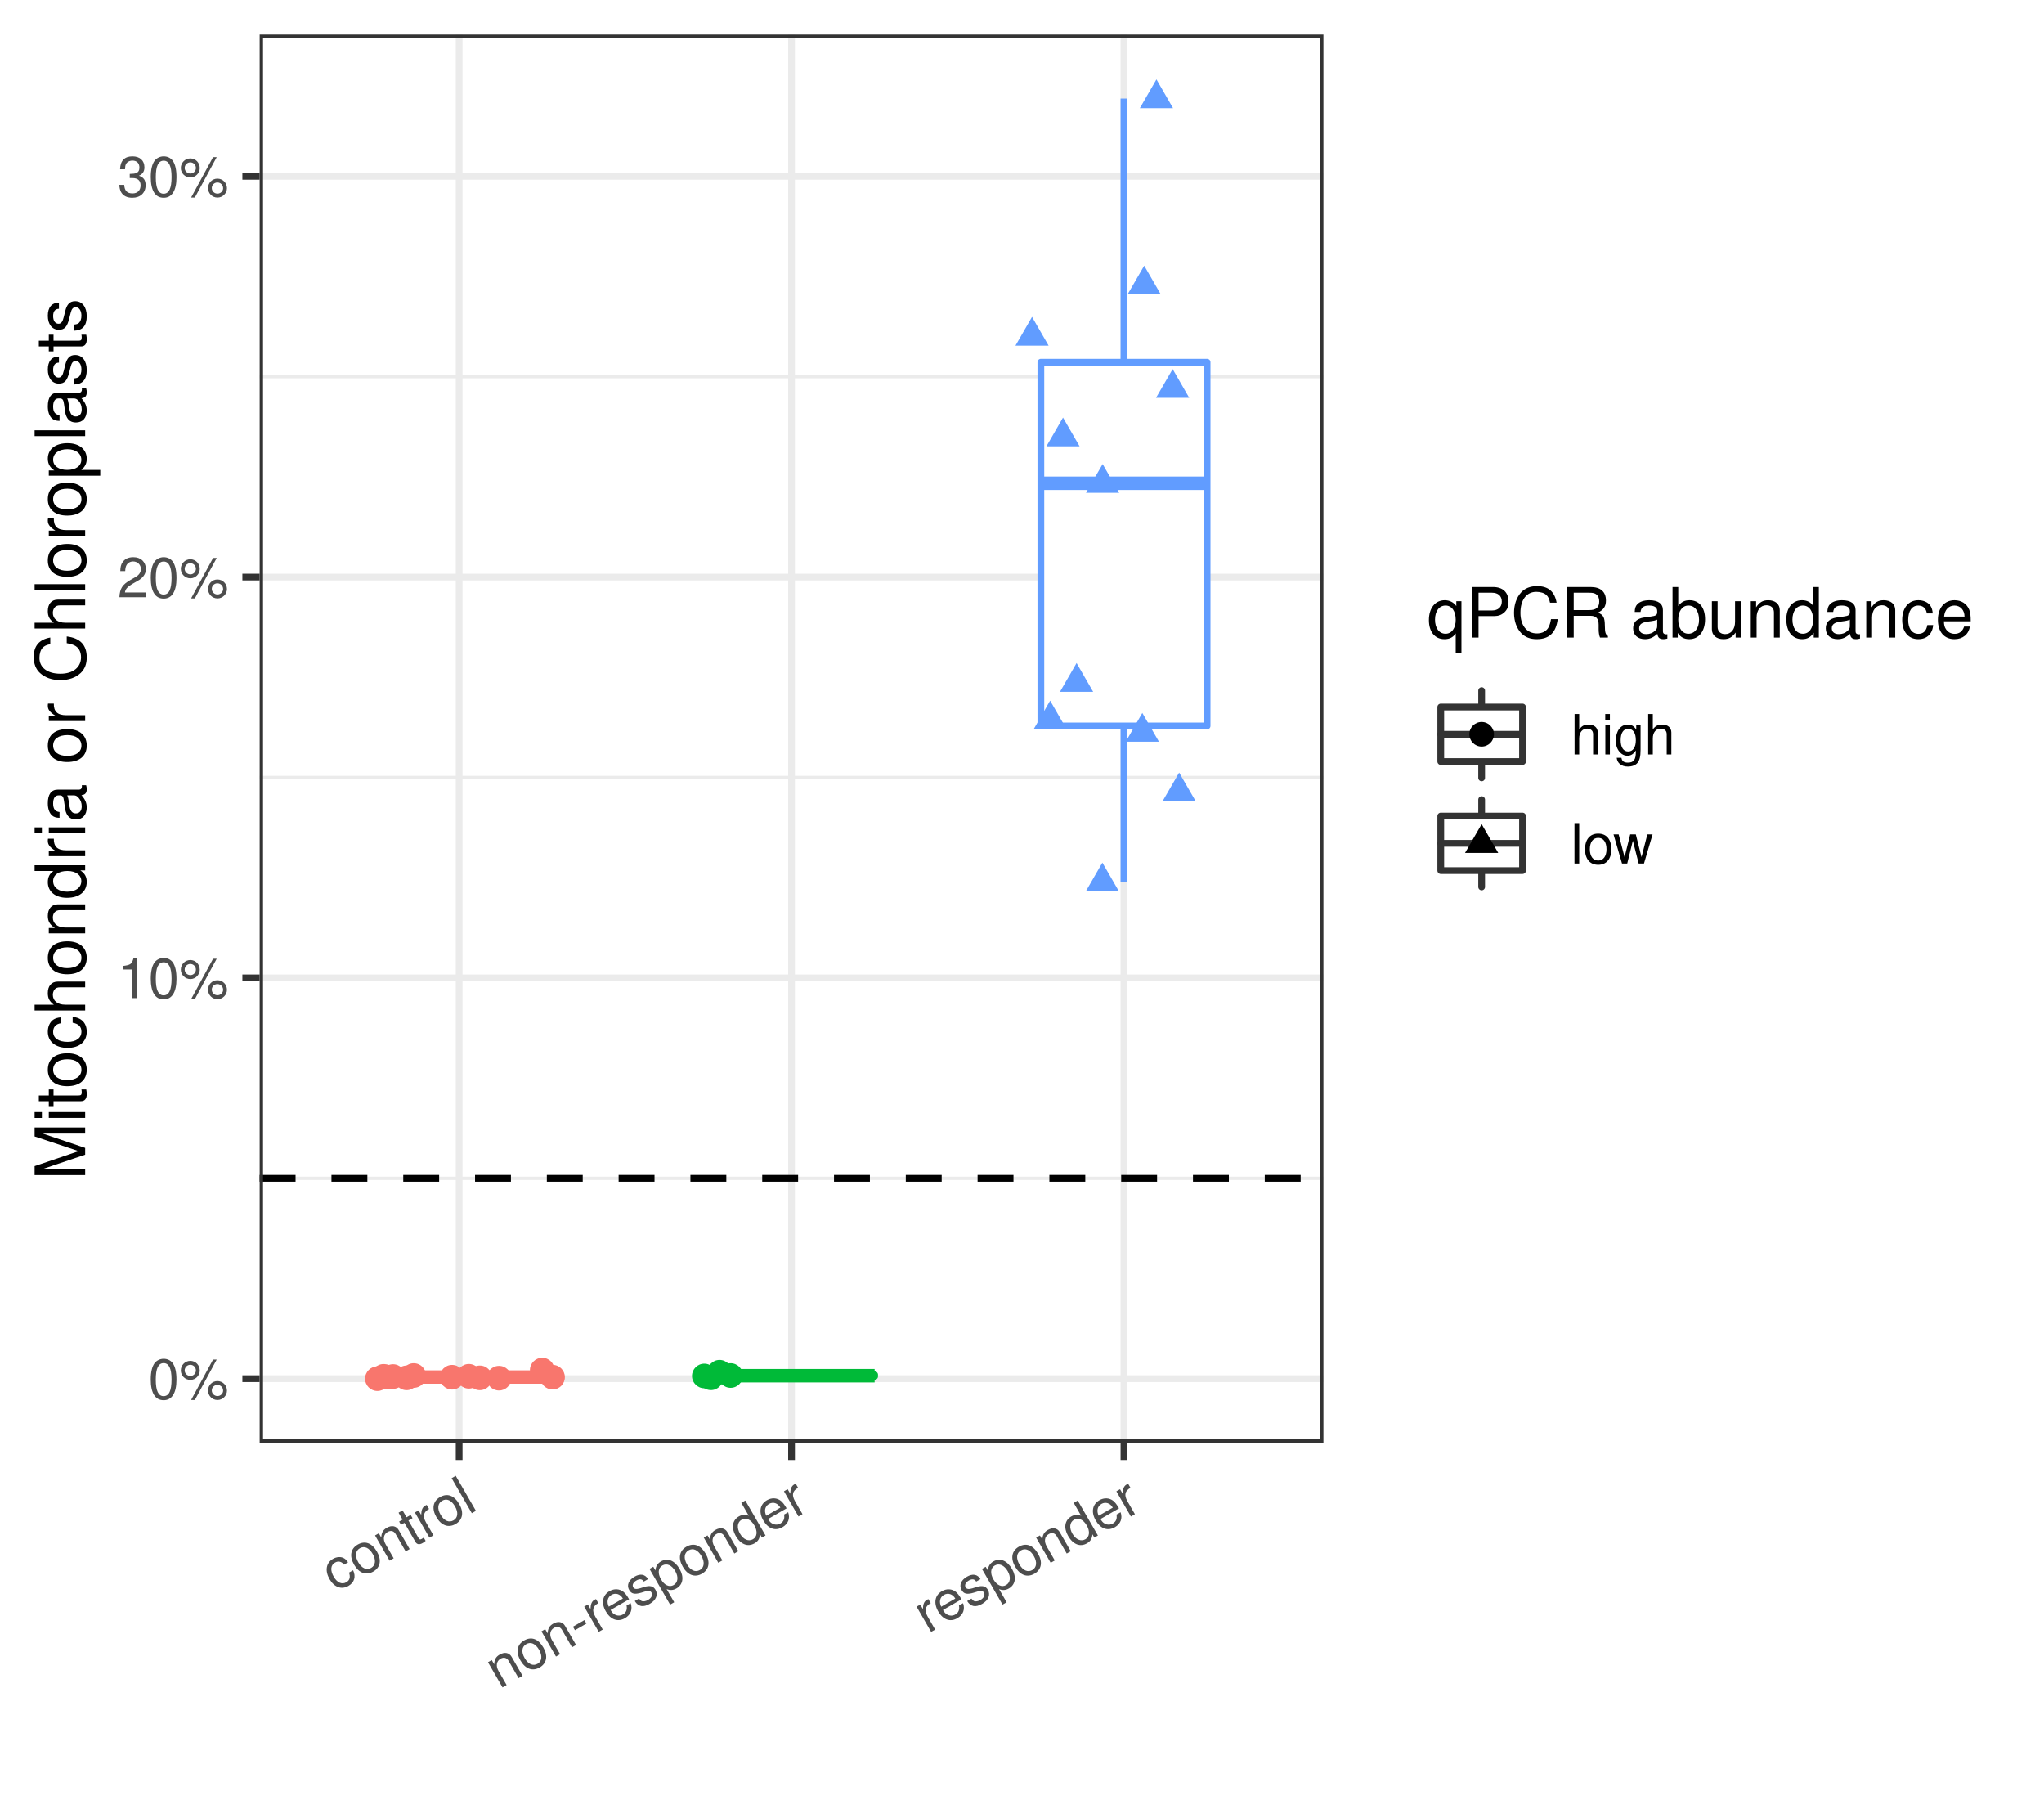
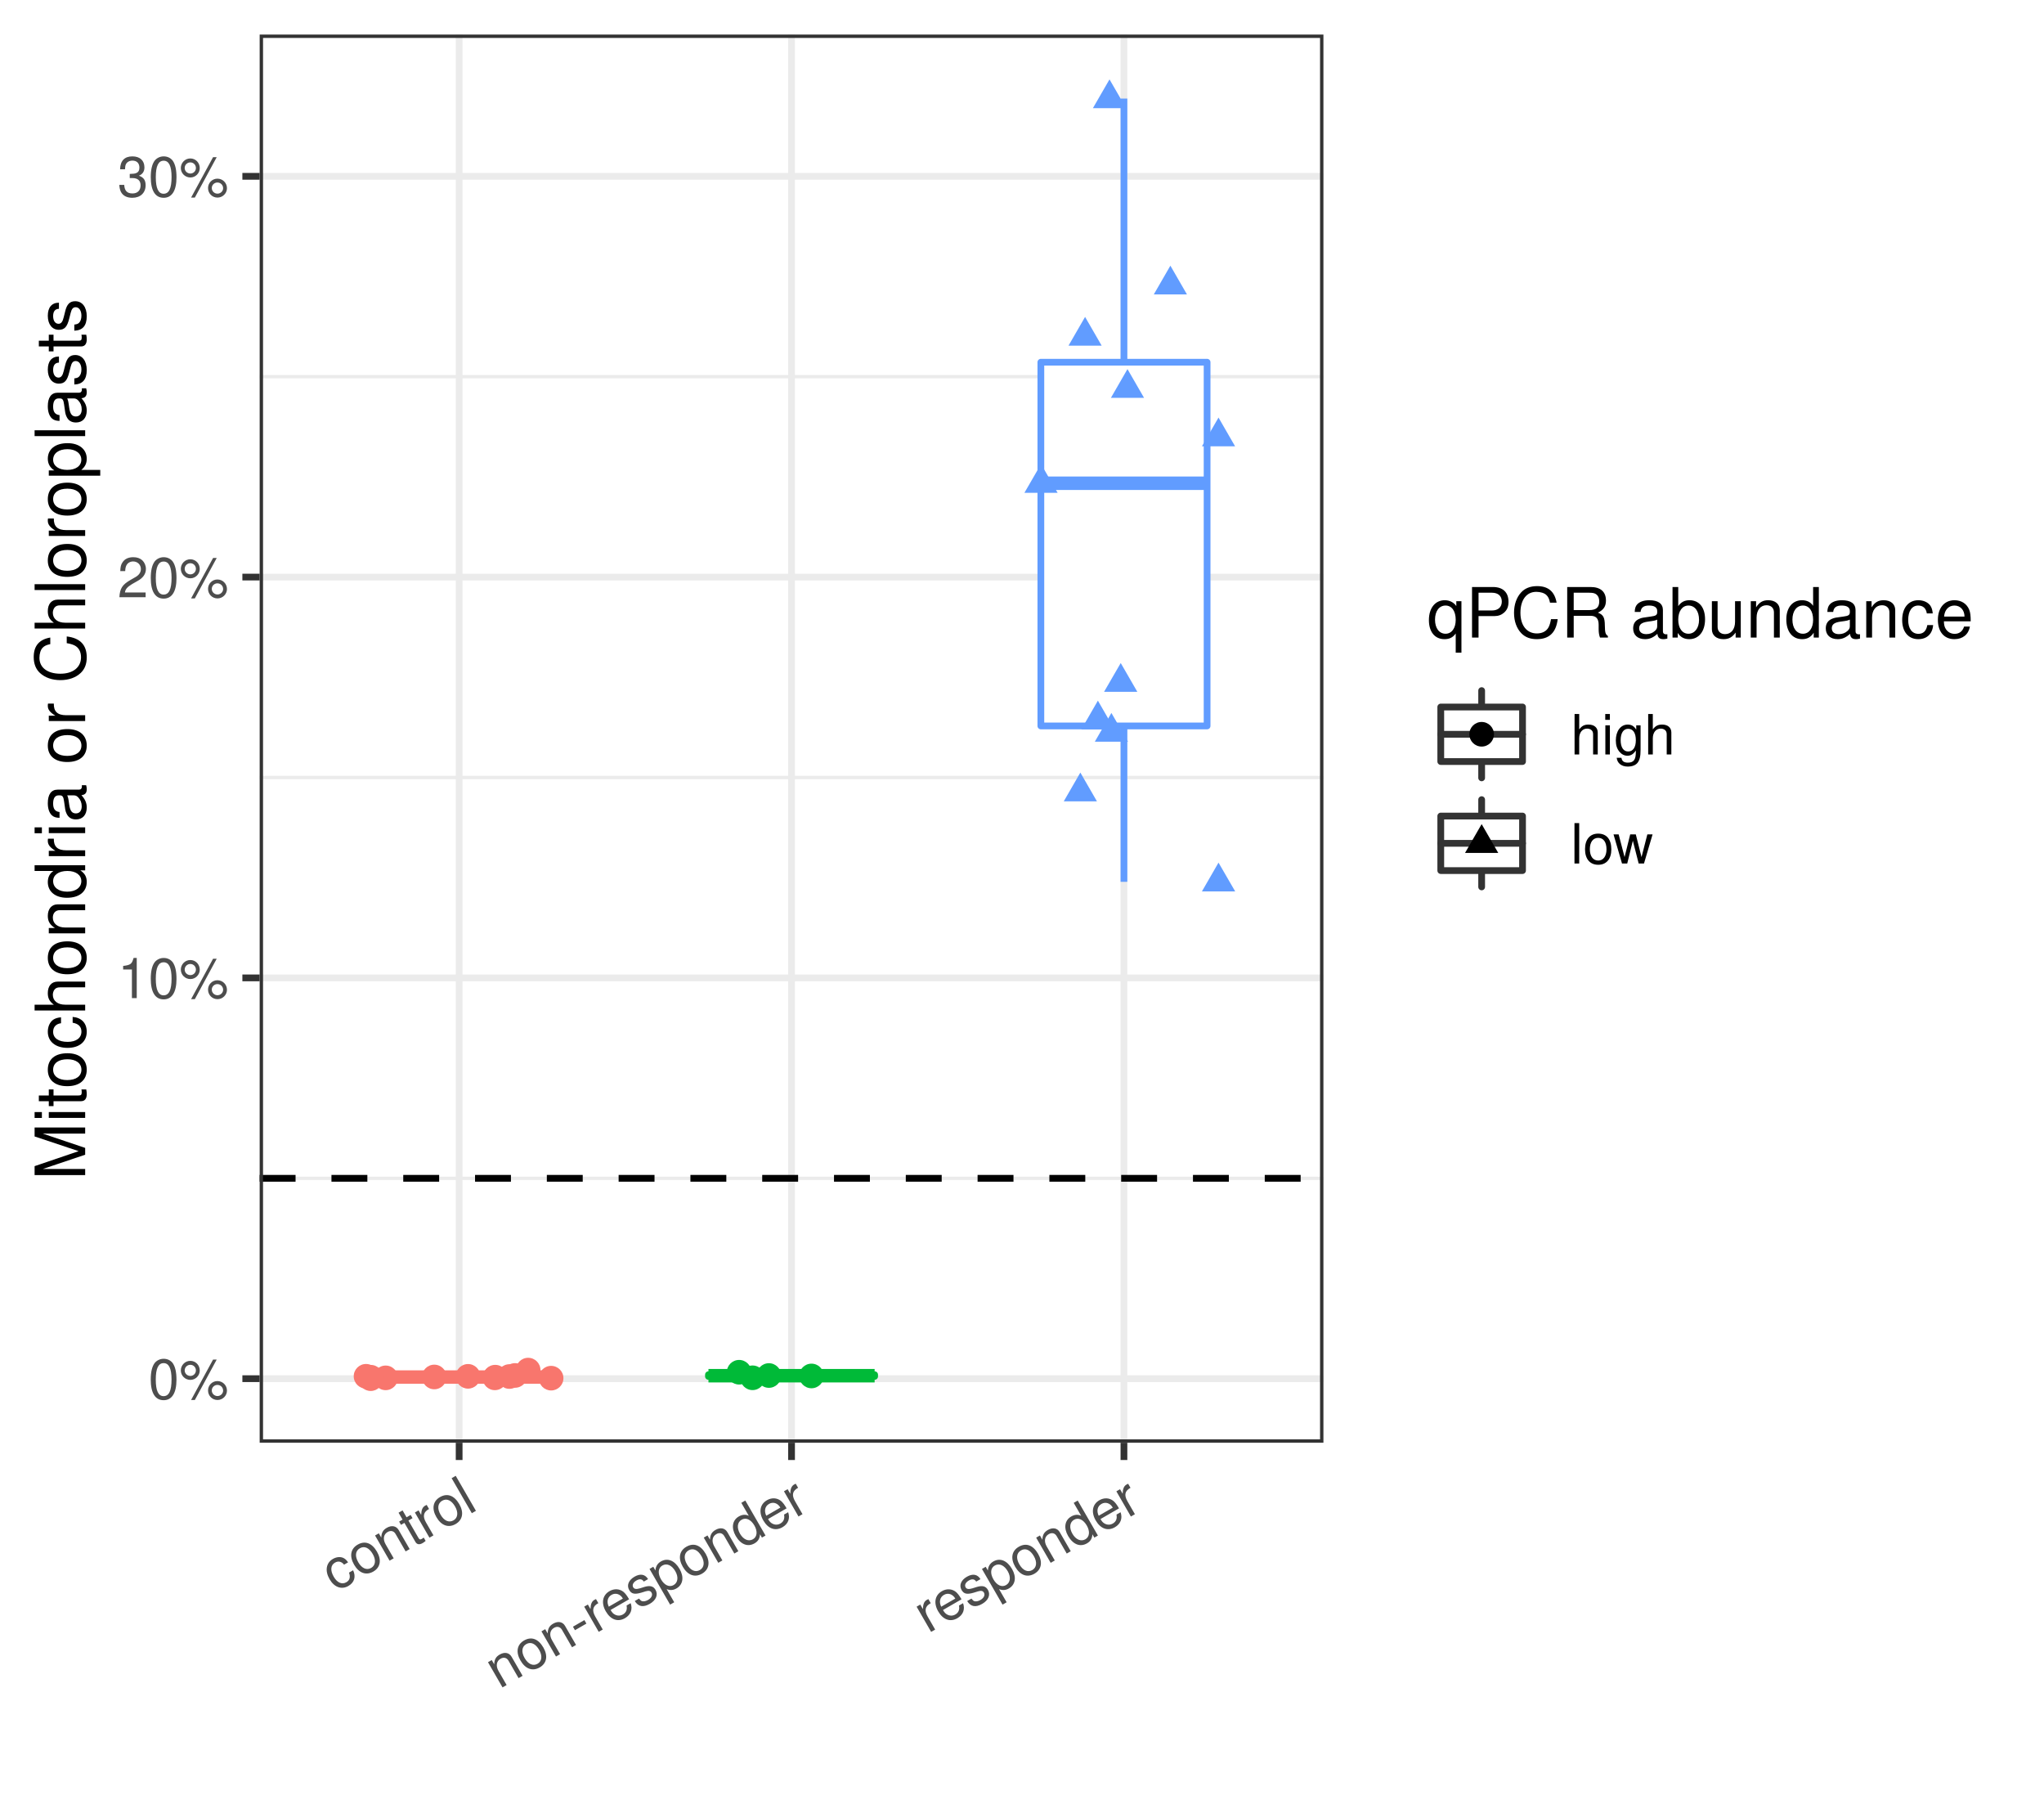
<svg xmlns="http://www.w3.org/2000/svg" viewBox="0 0 324.00 288.00">
  <defs>
    <style type="text/css">
    line, polyline, polygon, path, rect, circle {
      fill: none;
      stroke: #000000;
      stroke-linecap: round;
      stroke-linejoin: round;
      stroke-miterlimit: 10.00;
    }
  </style>
  </defs>
  <rect width="100%" height="100%" style="stroke: none; fill: #FFFFFF;" />
  <rect x="0.00" y="0.00" width="324.00" height="288.00" style="stroke-width: 1.07; stroke: #FFFFFF; fill: #FFFFFF;" />
  <defs>
    <clipPath id="cpNDEuMTZ8MjA5Ljc4fDIyOC42M3w1LjQ4">
      <rect x="41.16" y="5.48" width="168.62" height="223.15" />
    </clipPath>
  </defs>
  <rect x="41.16" y="5.48" width="168.62" height="223.15" style="stroke-width: 1.07; stroke: none; fill: #FFFFFF;" clip-path="url(#cpNDEuMTZ8MjA5Ljc4fDIyOC42M3w1LjQ4)" />
  <polyline points="41.16,186.73 209.78,186.73 " style="stroke-width: 0.53; stroke: #EBEBEB; stroke-linecap: butt;" clip-path="url(#cpNDEuMTZ8MjA5Ljc4fDIyOC42M3w1LjQ4)" />
  <polyline points="41.16,123.21 209.78,123.21 " style="stroke-width: 0.53; stroke: #EBEBEB; stroke-linecap: butt;" clip-path="url(#cpNDEuMTZ8MjA5Ljc4fDIyOC42M3w1LjQ4)" />
  <polyline points="41.16,59.69 209.78,59.69 " style="stroke-width: 0.53; stroke: #EBEBEB; stroke-linecap: butt;" clip-path="url(#cpNDEuMTZ8MjA5Ljc4fDIyOC42M3w1LjQ4)" />
  <polyline points="41.16,218.48 209.78,218.48 " style="stroke-width: 1.07; stroke: #EBEBEB; stroke-linecap: butt;" clip-path="url(#cpNDEuMTZ8MjA5Ljc4fDIyOC42M3w1LjQ4)" />
  <polyline points="41.16,154.97 209.78,154.97 " style="stroke-width: 1.07; stroke: #EBEBEB; stroke-linecap: butt;" clip-path="url(#cpNDEuMTZ8MjA5Ljc4fDIyOC42M3w1LjQ4)" />
  <polyline points="41.16,91.45 209.78,91.45 " style="stroke-width: 1.07; stroke: #EBEBEB; stroke-linecap: butt;" clip-path="url(#cpNDEuMTZ8MjA5Ljc4fDIyOC42M3w1LjQ4)" />
  <polyline points="41.16,27.94 209.78,27.94 " style="stroke-width: 1.07; stroke: #EBEBEB; stroke-linecap: butt;" clip-path="url(#cpNDEuMTZ8MjA5Ljc4fDIyOC42M3w1LjQ4)" />
  <polyline points="72.78,228.63 72.78,5.48 " style="stroke-width: 1.07; stroke: #EBEBEB; stroke-linecap: butt;" clip-path="url(#cpNDEuMTZ8MjA5Ljc4fDIyOC42M3w1LjQ4)" />
  <polyline points="125.47,228.63 125.47,5.48 " style="stroke-width: 1.07; stroke: #EBEBEB; stroke-linecap: butt;" clip-path="url(#cpNDEuMTZ8MjA5Ljc4fDIyOC42M3w1LjQ4)" />
  <polyline points="178.16,228.63 178.16,5.48 " style="stroke-width: 1.07; stroke: #EBEBEB; stroke-linecap: butt;" clip-path="url(#cpNDEuMTZ8MjA5Ljc4fDIyOC42M3w1LjQ4)" />
  <circle cx="72.78" cy="217.12" r="1.95" style="stroke-width: 0.71; stroke: none;" clip-path="url(#cpNDEuMTZ8MjA5Ljc4fDIyOC42M3w1LjQ4)" />
-   <line x1="72.78" y1="218.11" x2="72.78" y2="217.98" style="stroke-width: 1.07; stroke: #F8766D; stroke-linecap: butt;" clip-path="url(#cpNDEuMTZ8MjA5Ljc4fDIyOC42M3w1LjQ4)" />
+   <line x1="72.78" y1="218.11" x2="72.78" y2="217.97" style="stroke-width: 1.07; stroke: #F8766D; stroke-linecap: butt;" clip-path="url(#cpNDEuMTZ8MjA5Ljc4fDIyOC42M3w1LjQ4)" />
  <line x1="72.78" y1="218.35" x2="72.78" y2="218.48" style="stroke-width: 1.07; stroke: #F8766D; stroke-linecap: butt;" clip-path="url(#cpNDEuMTZ8MjA5Ljc4fDIyOC42M3w1LjQ4)" />
  <polygon points="59.60,218.11 59.60,218.35 85.95,218.35 85.95,218.11 59.60,218.11 " style="stroke-width: 1.07; stroke: #F8766D; fill: #FFFFFF;" clip-path="url(#cpNDEuMTZ8MjA5Ljc4fDIyOC42M3w1LjQ4)" />
  <line x1="59.60" y1="218.22" x2="85.95" y2="218.22" style="stroke-width: 2.13; stroke: #F8766D; stroke-linecap: butt;" clip-path="url(#cpNDEuMTZ8MjA5Ljc4fDIyOC42M3w1LjQ4)" />
  <line x1="125.47" y1="217.85" x2="125.47" y2="217.46" style="stroke-width: 1.07; stroke: #00BA38; stroke-linecap: butt;" clip-path="url(#cpNDEuMTZ8MjA5Ljc4fDIyOC42M3w1LjQ4)" />
  <line x1="125.47" y1="218.12" x2="125.47" y2="218.34" style="stroke-width: 1.07; stroke: #00BA38; stroke-linecap: butt;" clip-path="url(#cpNDEuMTZ8MjA5Ljc4fDIyOC42M3w1LjQ4)" />
  <polygon points="112.30,217.85 112.30,218.12 138.64,218.12 138.64,217.85 112.30,217.85 " style="stroke-width: 1.07; stroke: #00BA38; fill: #FFFFFF;" clip-path="url(#cpNDEuMTZ8MjA5Ljc4fDIyOC42M3w1LjQ4)" />
  <line x1="112.30" y1="218.01" x2="138.64" y2="218.01" style="stroke-width: 2.13; stroke: #00BA38; stroke-linecap: butt;" clip-path="url(#cpNDEuMTZ8MjA5Ljc4fDIyOC42M3w1LjQ4)" />
  <line x1="178.16" y1="57.40" x2="178.16" y2="15.62" style="stroke-width: 1.07; stroke: #619CFF; stroke-linecap: butt;" clip-path="url(#cpNDEuMTZ8MjA5Ljc4fDIyOC42M3w1LjQ4)" />
  <line x1="178.16" y1="115.04" x2="178.16" y2="139.74" style="stroke-width: 1.07; stroke: #619CFF; stroke-linecap: butt;" clip-path="url(#cpNDEuMTZ8MjA5Ljc4fDIyOC42M3w1LjQ4)" />
  <polygon points="164.99,57.40 164.99,115.04 191.34,115.04 191.34,57.40 164.99,57.40 " style="stroke-width: 1.07; stroke: #619CFF; fill: #FFFFFF;" clip-path="url(#cpNDEuMTZ8MjA5Ljc4fDIyOC42M3w1LjQ4)" />
  <line x1="164.99" y1="76.58" x2="191.34" y2="76.58" style="stroke-width: 2.13; stroke: #619CFF; stroke-linecap: butt;" clip-path="url(#cpNDEuMTZ8MjA5Ljc4fDIyOC42M3w1LjQ4)" />
-   <polygon points="181.07,112.98 183.71,117.54 178.44,117.54 " style="stroke-width: 0.71; stroke: none; fill: #619CFF;" clip-path="url(#cpNDEuMTZ8MjA5Ljc4fDIyOC42M3w1LjQ4)" />
-   <polygon points="168.50,66.17 171.13,70.73 165.87,70.73 " style="stroke-width: 0.71; stroke: none; fill: #619CFF;" clip-path="url(#cpNDEuMTZ8MjA5Ljc4fDIyOC42M3w1LjQ4)" />
-   <polygon points="181.37,42.10 184.00,46.66 178.73,46.66 " style="stroke-width: 0.71; stroke: none; fill: #619CFF;" clip-path="url(#cpNDEuMTZ8MjA5Ljc4fDIyOC42M3w1LjQ4)" />
-   <circle cx="111.64" cy="218.05" r="1.95" style="stroke-width: 0.71; stroke: none; fill: #00BA38;" clip-path="url(#cpNDEuMTZ8MjA5Ljc4fDIyOC42M3w1LjQ4)" />
-   <circle cx="114.06" cy="217.46" r="1.95" style="stroke-width: 0.71; stroke: none; fill: #00BA38;" clip-path="url(#cpNDEuMTZ8MjA5Ljc4fDIyOC42M3w1LjQ4)" />
-   <polygon points="174.74,136.70 177.37,141.26 172.11,141.26 " style="stroke-width: 0.71; stroke: none; fill: #619CFF;" clip-path="url(#cpNDEuMTZ8MjA5Ljc4fDIyOC42M3w1LjQ4)" />
-   <polygon points="163.59,50.22 166.22,54.78 160.96,54.78 " style="stroke-width: 0.71; stroke: none; fill: #619CFF;" clip-path="url(#cpNDEuMTZ8MjA5Ljc4fDIyOC42M3w1LjQ4)" />
-   <polygon points="185.88,58.49 188.51,63.05 183.24,63.05 " style="stroke-width: 0.71; stroke: none; fill: #619CFF;" clip-path="url(#cpNDEuMTZ8MjA5Ljc4fDIyOC42M3w1LjQ4)" />
-   <circle cx="60.80" cy="218.11" r="1.95" style="stroke-width: 0.71; stroke: none; fill: #F8766D;" clip-path="url(#cpNDEuMTZ8MjA5Ljc4fDIyOC42M3w1LjQ4)" />
-   <circle cx="87.59" cy="218.24" r="1.95" style="stroke-width: 0.71; stroke: none; fill: #F8766D;" clip-path="url(#cpNDEuMTZ8MjA5Ljc4fDIyOC42M3w1LjQ4)" />
-   <circle cx="64.45" cy="218.35" r="1.95" style="stroke-width: 0.71; stroke: none; fill: #F8766D;" clip-path="url(#cpNDEuMTZ8MjA5Ljc4fDIyOC42M3w1LjQ4)" />
-   <circle cx="62.30" cy="218.14" r="1.95" style="stroke-width: 0.71; stroke: none; fill: #F8766D;" clip-path="url(#cpNDEuMTZ8MjA5Ljc4fDIyOC42M3w1LjQ4)" />
-   <circle cx="61.28" cy="218.21" r="1.95" style="stroke-width: 0.71; stroke: none; fill: #F8766D;" clip-path="url(#cpNDEuMTZ8MjA5Ljc4fDIyOC42M3w1LjQ4)" />
-   <circle cx="76.06" cy="218.35" r="1.95" style="stroke-width: 0.71; stroke: none; fill: #F8766D;" clip-path="url(#cpNDEuMTZ8MjA5Ljc4fDIyOC42M3w1LjQ4)" />
-   <polygon points="166.46,111.03 169.09,115.59 163.83,115.59 " style="stroke-width: 0.71; stroke: none; fill: #619CFF;" clip-path="url(#cpNDEuMTZ8MjA5Ljc4fDIyOC42M3w1LjQ4)" />
-   <polygon points="174.78,73.54 177.41,78.10 172.14,78.10 " style="stroke-width: 0.71; stroke: none; fill: #619CFF;" clip-path="url(#cpNDEuMTZ8MjA5Ljc4fDIyOC42M3w1LjQ4)" />
-   <polygon points="183.31,12.58 185.94,17.14 180.68,17.14 " style="stroke-width: 0.71; stroke: none; fill: #619CFF;" clip-path="url(#cpNDEuMTZ8MjA5Ljc4fDIyOC42M3w1LjQ4)" />
-   <polygon points="170.65,105.07 173.28,109.63 168.02,109.63 " style="stroke-width: 0.71; stroke: none; fill: #619CFF;" clip-path="url(#cpNDEuMTZ8MjA5Ljc4fDIyOC42M3w1LjQ4)" />
-   <circle cx="115.81" cy="217.98" r="1.95" style="stroke-width: 0.71; stroke: none; fill: #00BA38;" clip-path="url(#cpNDEuMTZ8MjA5Ljc4fDIyOC42M3w1LjQ4)" />
-   <circle cx="112.69" cy="218.34" r="1.95" style="stroke-width: 0.71; stroke: none; fill: #00BA38;" clip-path="url(#cpNDEuMTZ8MjA5Ljc4fDIyOC42M3w1LjQ4)" />
-   <polygon points="186.91,122.43 189.54,126.99 184.27,126.99 " style="stroke-width: 0.71; stroke: none; fill: #619CFF;" clip-path="url(#cpNDEuMTZ8MjA5Ljc4fDIyOC42M3w1LjQ4)" />
-   <circle cx="65.58" cy="217.98" r="1.95" style="stroke-width: 0.71; stroke: none; fill: #F8766D;" clip-path="url(#cpNDEuMTZ8MjA5Ljc4fDIyOC42M3w1LjQ4)" />
-   <circle cx="85.95" cy="217.12" r="1.95" style="stroke-width: 0.71; stroke: none; fill: #F8766D;" clip-path="url(#cpNDEuMTZ8MjA5Ljc4fDIyOC42M3w1LjQ4)" />
-   <circle cx="74.32" cy="218.10" r="1.95" style="stroke-width: 0.71; stroke: none; fill: #F8766D;" clip-path="url(#cpNDEuMTZ8MjA5Ljc4fDIyOC42M3w1LjQ4)" />
-   <circle cx="71.66" cy="218.25" r="1.95" style="stroke-width: 0.71; stroke: none; fill: #F8766D;" clip-path="url(#cpNDEuMTZ8MjA5Ljc4fDIyOC42M3w1LjQ4)" />
-   <circle cx="59.82" cy="218.48" r="1.95" style="stroke-width: 0.71; stroke: none; fill: #F8766D;" clip-path="url(#cpNDEuMTZ8MjA5Ljc4fDIyOC42M3w1LjQ4)" />
-   <circle cx="79.10" cy="218.40" r="1.95" style="stroke-width: 0.71; stroke: none; fill: #F8766D;" clip-path="url(#cpNDEuMTZ8MjA5Ljc4fDIyOC42M3w1LjQ4)" />
+   <polygon points="176.17,112.98 178.81,117.54 173.54,117.54 " style="stroke-width: 0.71; stroke: none; fill: #619CFF;" clip-path="url(#cpNDEuMTZ8MjA5Ljc4fDIyOC42M3w1LjQ4)" />
+   <polygon points="193.15,66.17 195.78,70.73 190.52,70.73 " style="stroke-width: 0.71; stroke: none; fill: #619CFF;" clip-path="url(#cpNDEuMTZ8MjA5Ljc4fDIyOC42M3w1LjQ4)" />
+   <polygon points="185.52,42.10 188.15,46.66 182.89,46.66 " style="stroke-width: 0.71; stroke: none; fill: #619CFF;" clip-path="url(#cpNDEuMTZ8MjA5Ljc4fDIyOC42M3w1LjQ4)" />
+   <circle cx="128.63" cy="218.05" r="1.95" style="stroke-width: 0.71; stroke: none; fill: #00BA38;" clip-path="url(#cpNDEuMTZ8MjA5Ljc4fDIyOC42M3w1LjQ4)" />
+   <circle cx="117.16" cy="217.46" r="1.95" style="stroke-width: 0.71; stroke: none; fill: #00BA38;" clip-path="url(#cpNDEuMTZ8MjA5Ljc4fDIyOC42M3w1LjQ4)" />
+   <polygon points="193.15,136.70 195.79,141.26 190.52,141.26 " style="stroke-width: 0.71; stroke: none; fill: #619CFF;" clip-path="url(#cpNDEuMTZ8MjA5Ljc4fDIyOC42M3w1LjQ4)" />
+   <polygon points="172.00,50.22 174.63,54.78 169.37,54.78 " style="stroke-width: 0.71; stroke: none; fill: #619CFF;" clip-path="url(#cpNDEuMTZ8MjA5Ljc4fDIyOC42M3w1LjQ4)" />
+   <polygon points="178.72,58.49 181.35,63.05 176.09,63.05 " style="stroke-width: 0.71; stroke: none; fill: #619CFF;" clip-path="url(#cpNDEuMTZ8MjA5Ljc4fDIyOC42M3w1LjQ4)" />
+   <circle cx="74.19" cy="218.11" r="1.95" style="stroke-width: 0.71; stroke: none; fill: #F8766D;" clip-path="url(#cpNDEuMTZ8MjA5Ljc4fDIyOC42M3w1LjQ4)" />
+   <circle cx="78.50" cy="218.24" r="1.95" style="stroke-width: 0.71; stroke: none; fill: #F8766D;" clip-path="url(#cpNDEuMTZ8MjA5Ljc4fDIyOC42M3w1LjQ4)" />
+   <circle cx="61.13" cy="218.35" r="1.95" style="stroke-width: 0.71; stroke: none; fill: #F8766D;" clip-path="url(#cpNDEuMTZ8MjA5Ljc4fDIyOC42M3w1LjQ4)" />
+   <circle cx="80.75" cy="218.14" r="1.95" style="stroke-width: 0.71; stroke: none; fill: #F8766D;" clip-path="url(#cpNDEuMTZ8MjA5Ljc4fDIyOC42M3w1LjQ4)" />
+   <circle cx="68.84" cy="218.21" r="1.95" style="stroke-width: 0.71; stroke: none; fill: #F8766D;" clip-path="url(#cpNDEuMTZ8MjA5Ljc4fDIyOC42M3w1LjQ4)" />
+   <circle cx="78.44" cy="218.35" r="1.95" style="stroke-width: 0.71; stroke: none; fill: #F8766D;" clip-path="url(#cpNDEuMTZ8MjA5Ljc4fDIyOC42M3w1LjQ4)" />
+   <polygon points="174.03,111.03 176.66,115.59 171.40,115.59 " style="stroke-width: 0.71; stroke: none; fill: #619CFF;" clip-path="url(#cpNDEuMTZ8MjA5Ljc4fDIyOC42M3w1LjQ4)" />
+   <polygon points="165.02,73.54 167.65,78.10 162.38,78.10 " style="stroke-width: 0.71; stroke: none; fill: #619CFF;" clip-path="url(#cpNDEuMTZ8MjA5Ljc4fDIyOC42M3w1LjQ4)" />
+   <polygon points="175.87,12.58 178.51,17.14 173.24,17.14 " style="stroke-width: 0.71; stroke: none; fill: #619CFF;" clip-path="url(#cpNDEuMTZ8MjA5Ljc4fDIyOC42M3w1LjQ4)" />
+   <polygon points="177.65,105.07 180.28,109.63 175.01,109.63 " style="stroke-width: 0.71; stroke: none; fill: #619CFF;" clip-path="url(#cpNDEuMTZ8MjA5Ljc4fDIyOC42M3w1LjQ4)" />
+   <circle cx="121.88" cy="217.98" r="1.95" style="stroke-width: 0.71; stroke: none; fill: #00BA38;" clip-path="url(#cpNDEuMTZ8MjA5Ljc4fDIyOC42M3w1LjQ4)" />
+   <circle cx="119.29" cy="218.34" r="1.95" style="stroke-width: 0.71; stroke: none; fill: #00BA38;" clip-path="url(#cpNDEuMTZ8MjA5Ljc4fDIyOC42M3w1LjQ4)" />
+   <polygon points="171.25,122.43 173.88,126.99 168.62,126.99 " style="stroke-width: 0.71; stroke: none; fill: #619CFF;" clip-path="url(#cpNDEuMTZ8MjA5Ljc4fDIyOC42M3w1LjQ4)" />
+   <circle cx="81.64" cy="217.97" r="1.95" style="stroke-width: 0.71; stroke: none; fill: #F8766D;" clip-path="url(#cpNDEuMTZ8MjA5Ljc4fDIyOC42M3w1LjQ4)" />
+   <circle cx="83.72" cy="217.12" r="1.95" style="stroke-width: 0.71; stroke: none; fill: #F8766D;" clip-path="url(#cpNDEuMTZ8MjA5Ljc4fDIyOC42M3w1LjQ4)" />
+   <circle cx="58.02" cy="218.10" r="1.95" style="stroke-width: 0.71; stroke: none; fill: #F8766D;" clip-path="url(#cpNDEuMTZ8MjA5Ljc4fDIyOC42M3w1LjQ4)" />
+   <circle cx="58.77" cy="218.25" r="1.95" style="stroke-width: 0.71; stroke: none; fill: #F8766D;" clip-path="url(#cpNDEuMTZ8MjA5Ljc4fDIyOC42M3w1LjQ4)" />
+   <circle cx="58.76" cy="218.48" r="1.95" style="stroke-width: 0.71; stroke: none; fill: #F8766D;" clip-path="url(#cpNDEuMTZ8MjA5Ljc4fDIyOC42M3w1LjQ4)" />
+   <circle cx="87.36" cy="218.40" r="1.95" style="stroke-width: 0.71; stroke: none; fill: #F8766D;" clip-path="url(#cpNDEuMTZ8MjA5Ljc4fDIyOC42M3w1LjQ4)" />
  <line x1="41.16" y1="186.73" x2="209.78" y2="186.73" style="stroke-width: 1.07; stroke-dasharray: 5.69,5.69; stroke-linecap: butt;" clip-path="url(#cpNDEuMTZ8MjA5Ljc4fDIyOC42M3w1LjQ4)" />
  <rect x="41.16" y="5.48" width="168.62" height="223.15" style="stroke-width: 1.07; stroke: #333333;" clip-path="url(#cpNDEuMTZ8MjA5Ljc4fDIyOC42M3w1LjQ4)" />
  <defs>
    <clipPath id="cpMC4wMHwzMjQuMDB8Mjg4LjAwfDAuMDA=">
      <rect x="0.00" y="0.00" width="324.00" height="288.00" />
    </clipPath>
  </defs>
  <g clip-path="url(#cpMC4wMHwzMjQuMDB8Mjg4LjAwfDAuMDA=)">
    <text x="23.52" y="221.69" style="font-size: 8.80px; fill: #4D4D4D; font-family: Nimbus Sans L;" textLength="12.71px" lengthAdjust="spacingAndGlyphs">0%</text>
  </g>
  <g clip-path="url(#cpMC4wMHwzMjQuMDB8Mjg4LjAwfDAuMDA=)">
    <text x="18.63" y="158.17" style="font-size: 8.80px; fill: #4D4D4D; font-family: Nimbus Sans L;" textLength="17.60px" lengthAdjust="spacingAndGlyphs">10%</text>
  </g>
  <g clip-path="url(#cpMC4wMHwzMjQuMDB8Mjg4LjAwfDAuMDA=)">
    <text x="18.63" y="94.66" style="font-size: 8.80px; fill: #4D4D4D; font-family: Nimbus Sans L;" textLength="17.60px" lengthAdjust="spacingAndGlyphs">20%</text>
  </g>
  <g clip-path="url(#cpMC4wMHwzMjQuMDB8Mjg4LjAwfDAuMDA=)">
    <text x="18.63" y="31.14" style="font-size: 8.80px; fill: #4D4D4D; font-family: Nimbus Sans L;" textLength="17.60px" lengthAdjust="spacingAndGlyphs">30%</text>
  </g>
  <polyline points="38.42,218.48 41.16,218.48 " style="stroke-width: 1.07; stroke: #333333; stroke-linecap: butt;" clip-path="url(#cpMC4wMHwzMjQuMDB8Mjg4LjAwfDAuMDA=)" />
  <polyline points="38.42,154.97 41.16,154.97 " style="stroke-width: 1.07; stroke: #333333; stroke-linecap: butt;" clip-path="url(#cpMC4wMHwzMjQuMDB8Mjg4LjAwfDAuMDA=)" />
  <polyline points="38.42,91.45 41.16,91.45 " style="stroke-width: 1.07; stroke: #333333; stroke-linecap: butt;" clip-path="url(#cpMC4wMHwzMjQuMDB8Mjg4LjAwfDAuMDA=)" />
  <polyline points="38.42,27.94 41.16,27.94 " style="stroke-width: 1.07; stroke: #333333; stroke-linecap: butt;" clip-path="url(#cpMC4wMHwzMjQuMDB8Mjg4LjAwfDAuMDA=)" />
  <polyline points="72.78,231.37 72.78,228.63 " style="stroke-width: 1.07; stroke: #333333; stroke-linecap: butt;" clip-path="url(#cpMC4wMHwzMjQuMDB8Mjg4LjAwfDAuMDA=)" />
  <polyline points="125.47,231.37 125.47,228.63 " style="stroke-width: 1.07; stroke: #333333; stroke-linecap: butt;" clip-path="url(#cpMC4wMHwzMjQuMDB8Mjg4LjAwfDAuMDA=)" />
  <polyline points="178.16,231.37 178.16,228.63 " style="stroke-width: 1.07; stroke: #333333; stroke-linecap: butt;" clip-path="url(#cpMC4wMHwzMjQuMDB8Mjg4LjAwfDAuMDA=)" />
  <g clip-path="url(#cpMC4wMHwzMjQuMDB8Mjg4LjAwfDAuMDA=)">
    <text transform="translate(53.12,252.31) rotate(-30)" style="font-size: 8.80px; fill: #4D4D4D; font-family: Nimbus Sans L;" textLength="26.40px" lengthAdjust="spacingAndGlyphs">control</text>
  </g>
  <g clip-path="url(#cpMC4wMHwzMjQuMDB8Mjg4LjAwfDAuMDA=)">
    <text transform="translate(79.13,267.71) rotate(-30)" style="font-size: 8.80px; fill: #4D4D4D; font-family: Nimbus Sans L;" textLength="57.21px" lengthAdjust="spacingAndGlyphs">non-responder</text>
  </g>
  <g clip-path="url(#cpMC4wMHwzMjQuMDB8Mjg4LjAwfDAuMDA=)">
    <text transform="translate(147.07,258.91) rotate(-30)" style="font-size: 8.80px; fill: #4D4D4D; font-family: Nimbus Sans L;" textLength="39.60px" lengthAdjust="spacingAndGlyphs">responder</text>
  </g>
  <g clip-path="url(#cpMC4wMHwzMjQuMDB8Mjg4LjAwfDAuMDA=)">
    <text transform="translate(13.50,187.05) rotate(-90)" style="font-size: 11.00px; font-family: Nimbus Sans L;" textLength="139.98px" lengthAdjust="spacingAndGlyphs">Mitochondria or Chloroplasts</text>
  </g>
  <rect x="220.74" y="86.35" width="97.78" height="61.40" style="stroke-width: 1.07; stroke: none; fill: #FFFFFF;" clip-path="url(#cpMC4wMHwzMjQuMDB8Mjg4LjAwfDAuMDA=)" />
  <g clip-path="url(#cpMC4wMHwzMjQuMDB8Mjg4LjAwfDAuMDA=)">
    <text x="226.22" y="101.04" style="font-size: 11.00px; font-family: Nimbus Sans L;" textLength="86.82px" lengthAdjust="spacingAndGlyphs">qPCR abundance</text>
  </g>
  <rect x="226.22" y="107.72" width="17.28" height="17.28" style="stroke-width: 1.07; stroke: none; fill: #FFFFFF;" clip-path="url(#cpMC4wMHwzMjQuMDB8Mjg4LjAwfDAuMDA=)" />
  <polyline points="234.86,123.27 234.86,120.68 " style="stroke-width: 1.07; stroke: #333333;" clip-path="url(#cpMC4wMHwzMjQuMDB8Mjg4LjAwfDAuMDA=)" />
  <polyline points="234.86,112.04 234.86,109.44 " style="stroke-width: 1.07; stroke: #333333;" clip-path="url(#cpMC4wMHwzMjQuMDB8Mjg4LjAwfDAuMDA=)" />
  <rect x="228.38" y="112.04" width="12.96" height="8.64" style="stroke-width: 1.07; stroke: #333333; fill: #FFFFFF;" clip-path="url(#cpMC4wMHwzMjQuMDB8Mjg4LjAwfDAuMDA=)" />
  <polyline points="228.38,116.36 241.34,116.36 " style="stroke-width: 1.07; stroke: #333333;" clip-path="url(#cpMC4wMHwzMjQuMDB8Mjg4LjAwfDAuMDA=)" />
  <circle cx="234.86" cy="116.36" r="1.95" style="stroke-width: 0.71; stroke: none; fill: #000000;" clip-path="url(#cpMC4wMHwzMjQuMDB8Mjg4LjAwfDAuMDA=)" />
  <rect x="226.22" y="125.00" width="17.28" height="17.28" style="stroke-width: 1.07; stroke: none; fill: #FFFFFF;" clip-path="url(#cpMC4wMHwzMjQuMDB8Mjg4LjAwfDAuMDA=)" />
  <polyline points="234.86,140.55 234.86,137.96 " style="stroke-width: 1.07; stroke: #333333;" clip-path="url(#cpMC4wMHwzMjQuMDB8Mjg4LjAwfDAuMDA=)" />
  <polyline points="234.86,129.32 234.86,126.72 " style="stroke-width: 1.07; stroke: #333333;" clip-path="url(#cpMC4wMHwzMjQuMDB8Mjg4LjAwfDAuMDA=)" />
  <rect x="228.38" y="129.32" width="12.96" height="8.64" style="stroke-width: 1.07; stroke: #333333; fill: #FFFFFF;" clip-path="url(#cpMC4wMHwzMjQuMDB8Mjg4LjAwfDAuMDA=)" />
  <polyline points="228.38,133.64 241.34,133.64 " style="stroke-width: 1.07; stroke: #333333;" clip-path="url(#cpMC4wMHwzMjQuMDB8Mjg4LjAwfDAuMDA=)" />
  <polygon points="234.86,130.60 237.49,135.16 232.23,135.16 " style="stroke-width: 0.71; stroke: none; fill: #000000;" clip-path="url(#cpMC4wMHwzMjQuMDB8Mjg4LjAwfDAuMDA=)" />
  <g clip-path="url(#cpMC4wMHwzMjQuMDB8Mjg4LjAwfDAuMDA=)">
    <text x="248.98" y="119.56" style="font-size: 8.80px; font-family: Nimbus Sans L;" textLength="16.63px" lengthAdjust="spacingAndGlyphs">high</text>
  </g>
  <g clip-path="url(#cpMC4wMHwzMjQuMDB8Mjg4LjAwfDAuMDA=)">
    <text x="248.98" y="136.84" style="font-size: 8.80px; font-family: Nimbus Sans L;" textLength="13.20px" lengthAdjust="spacingAndGlyphs">low</text>
  </g>
</svg>
